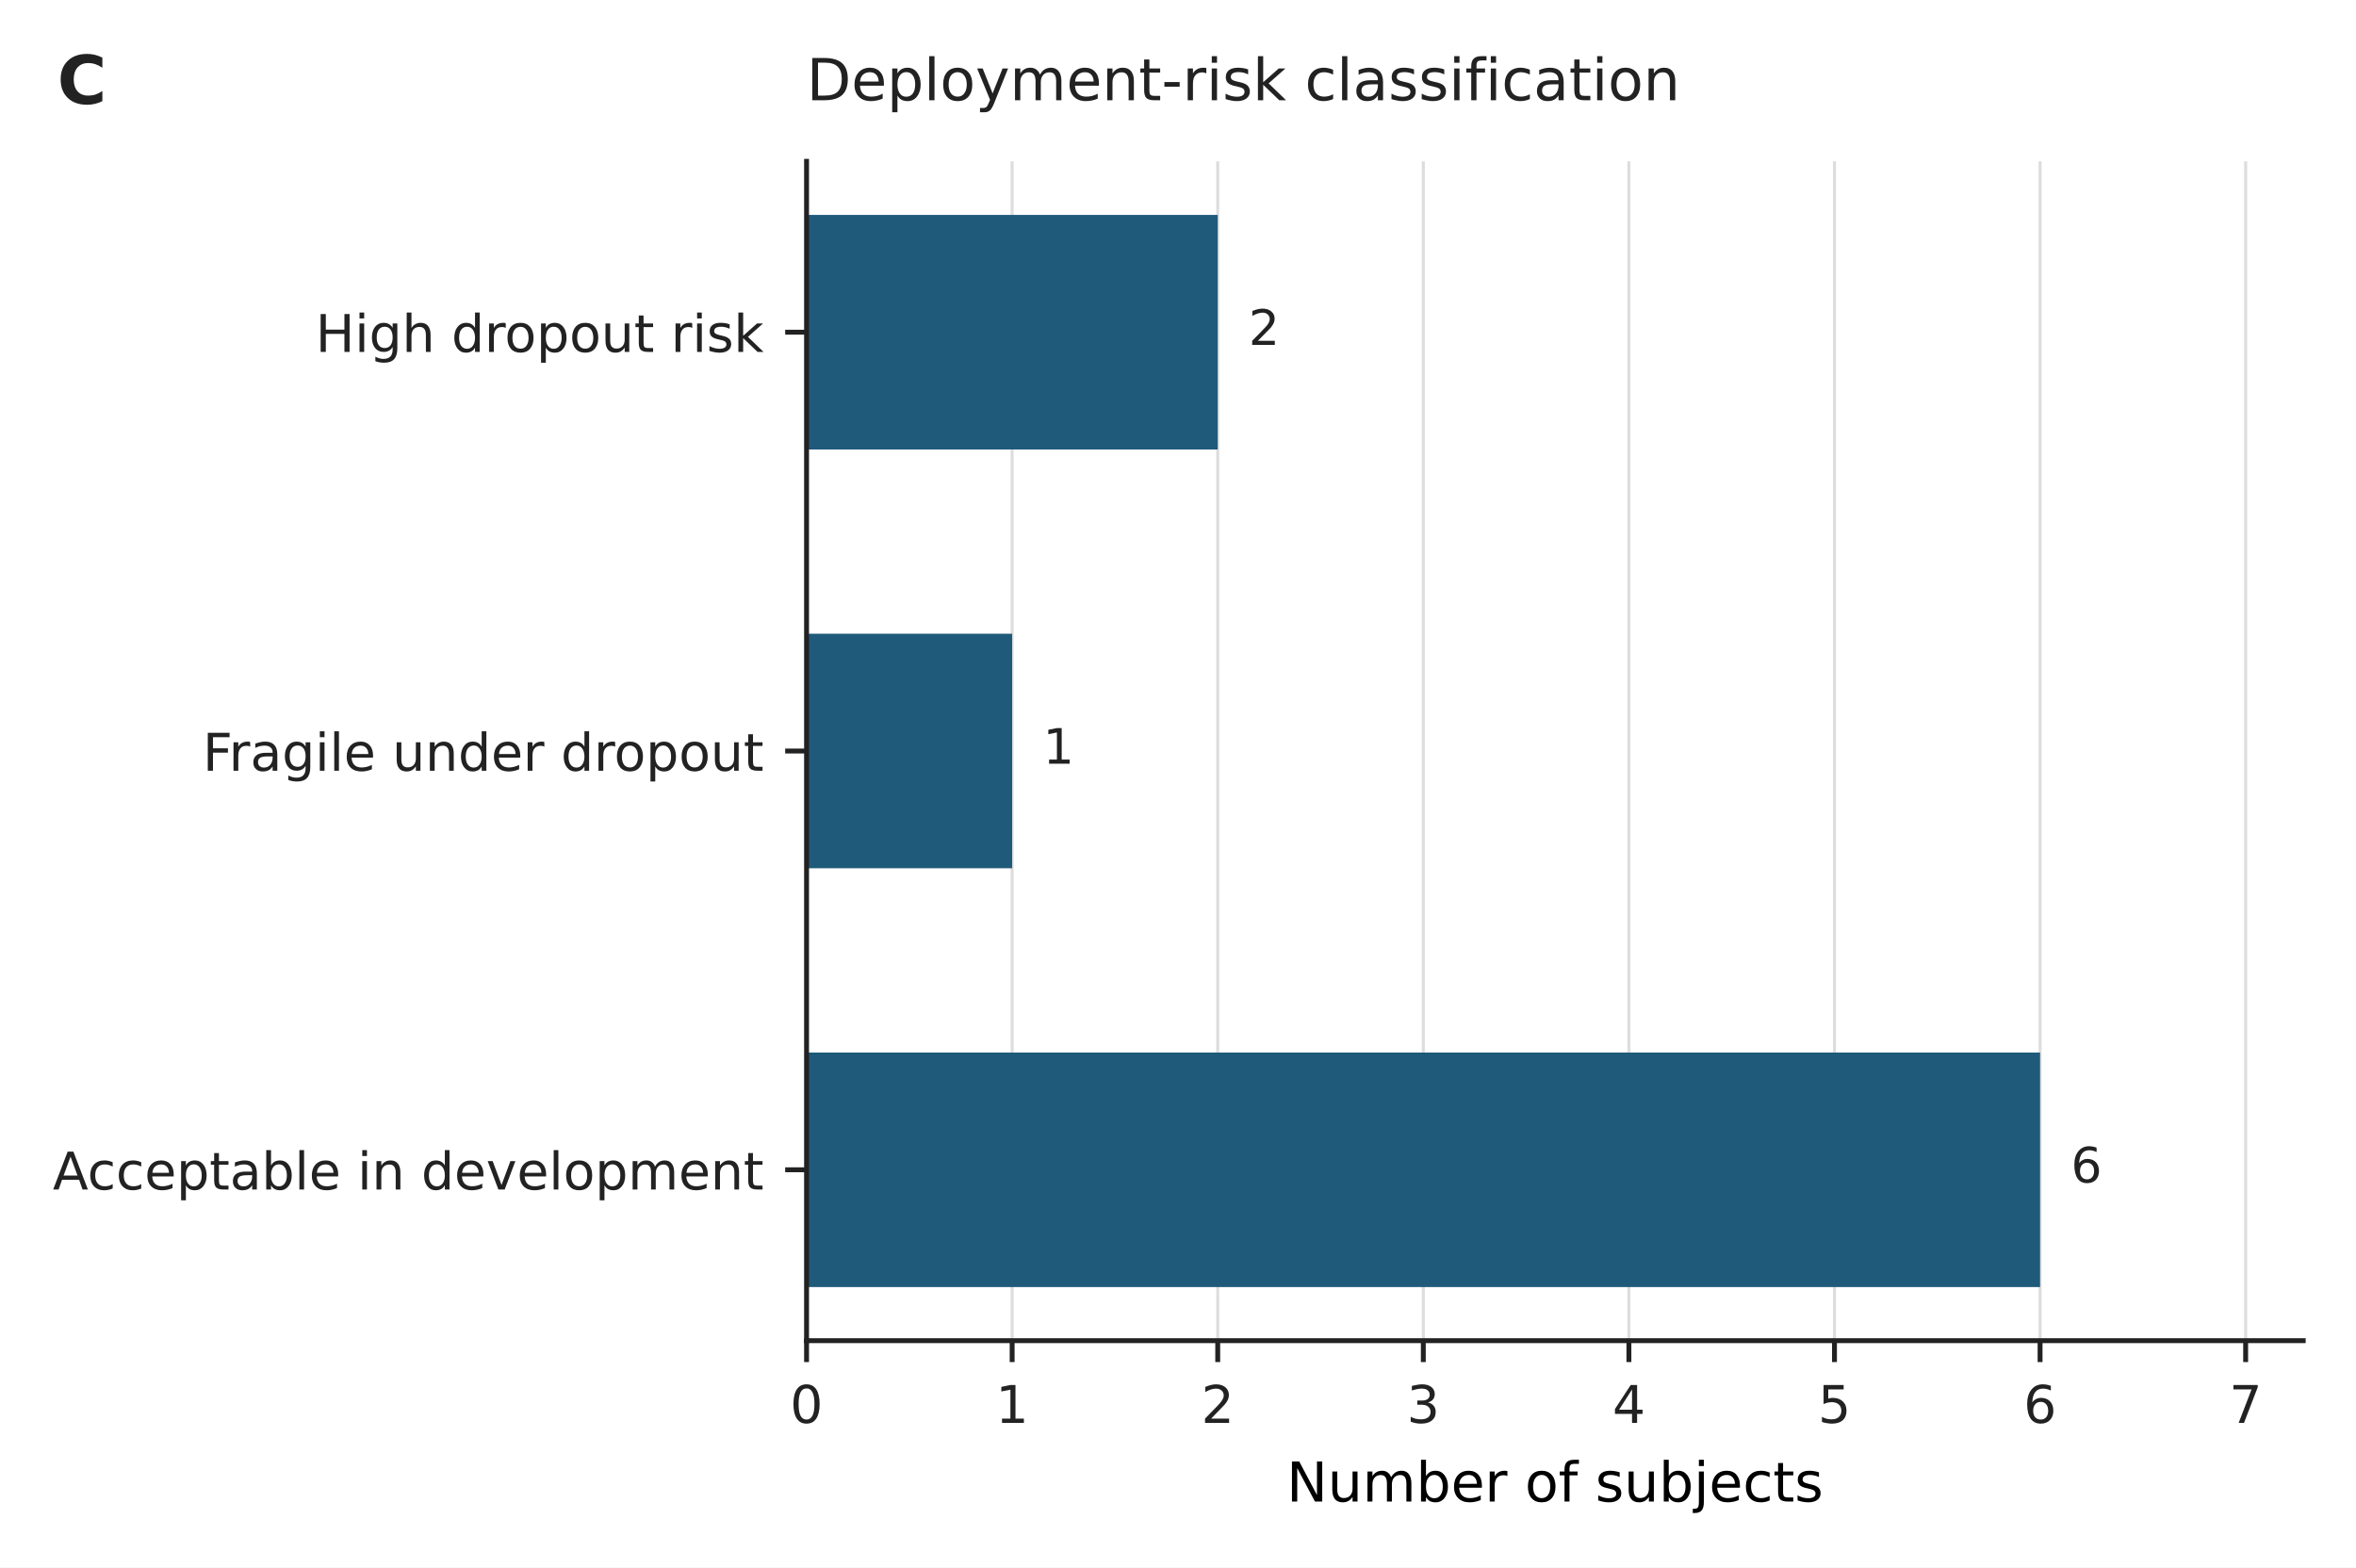
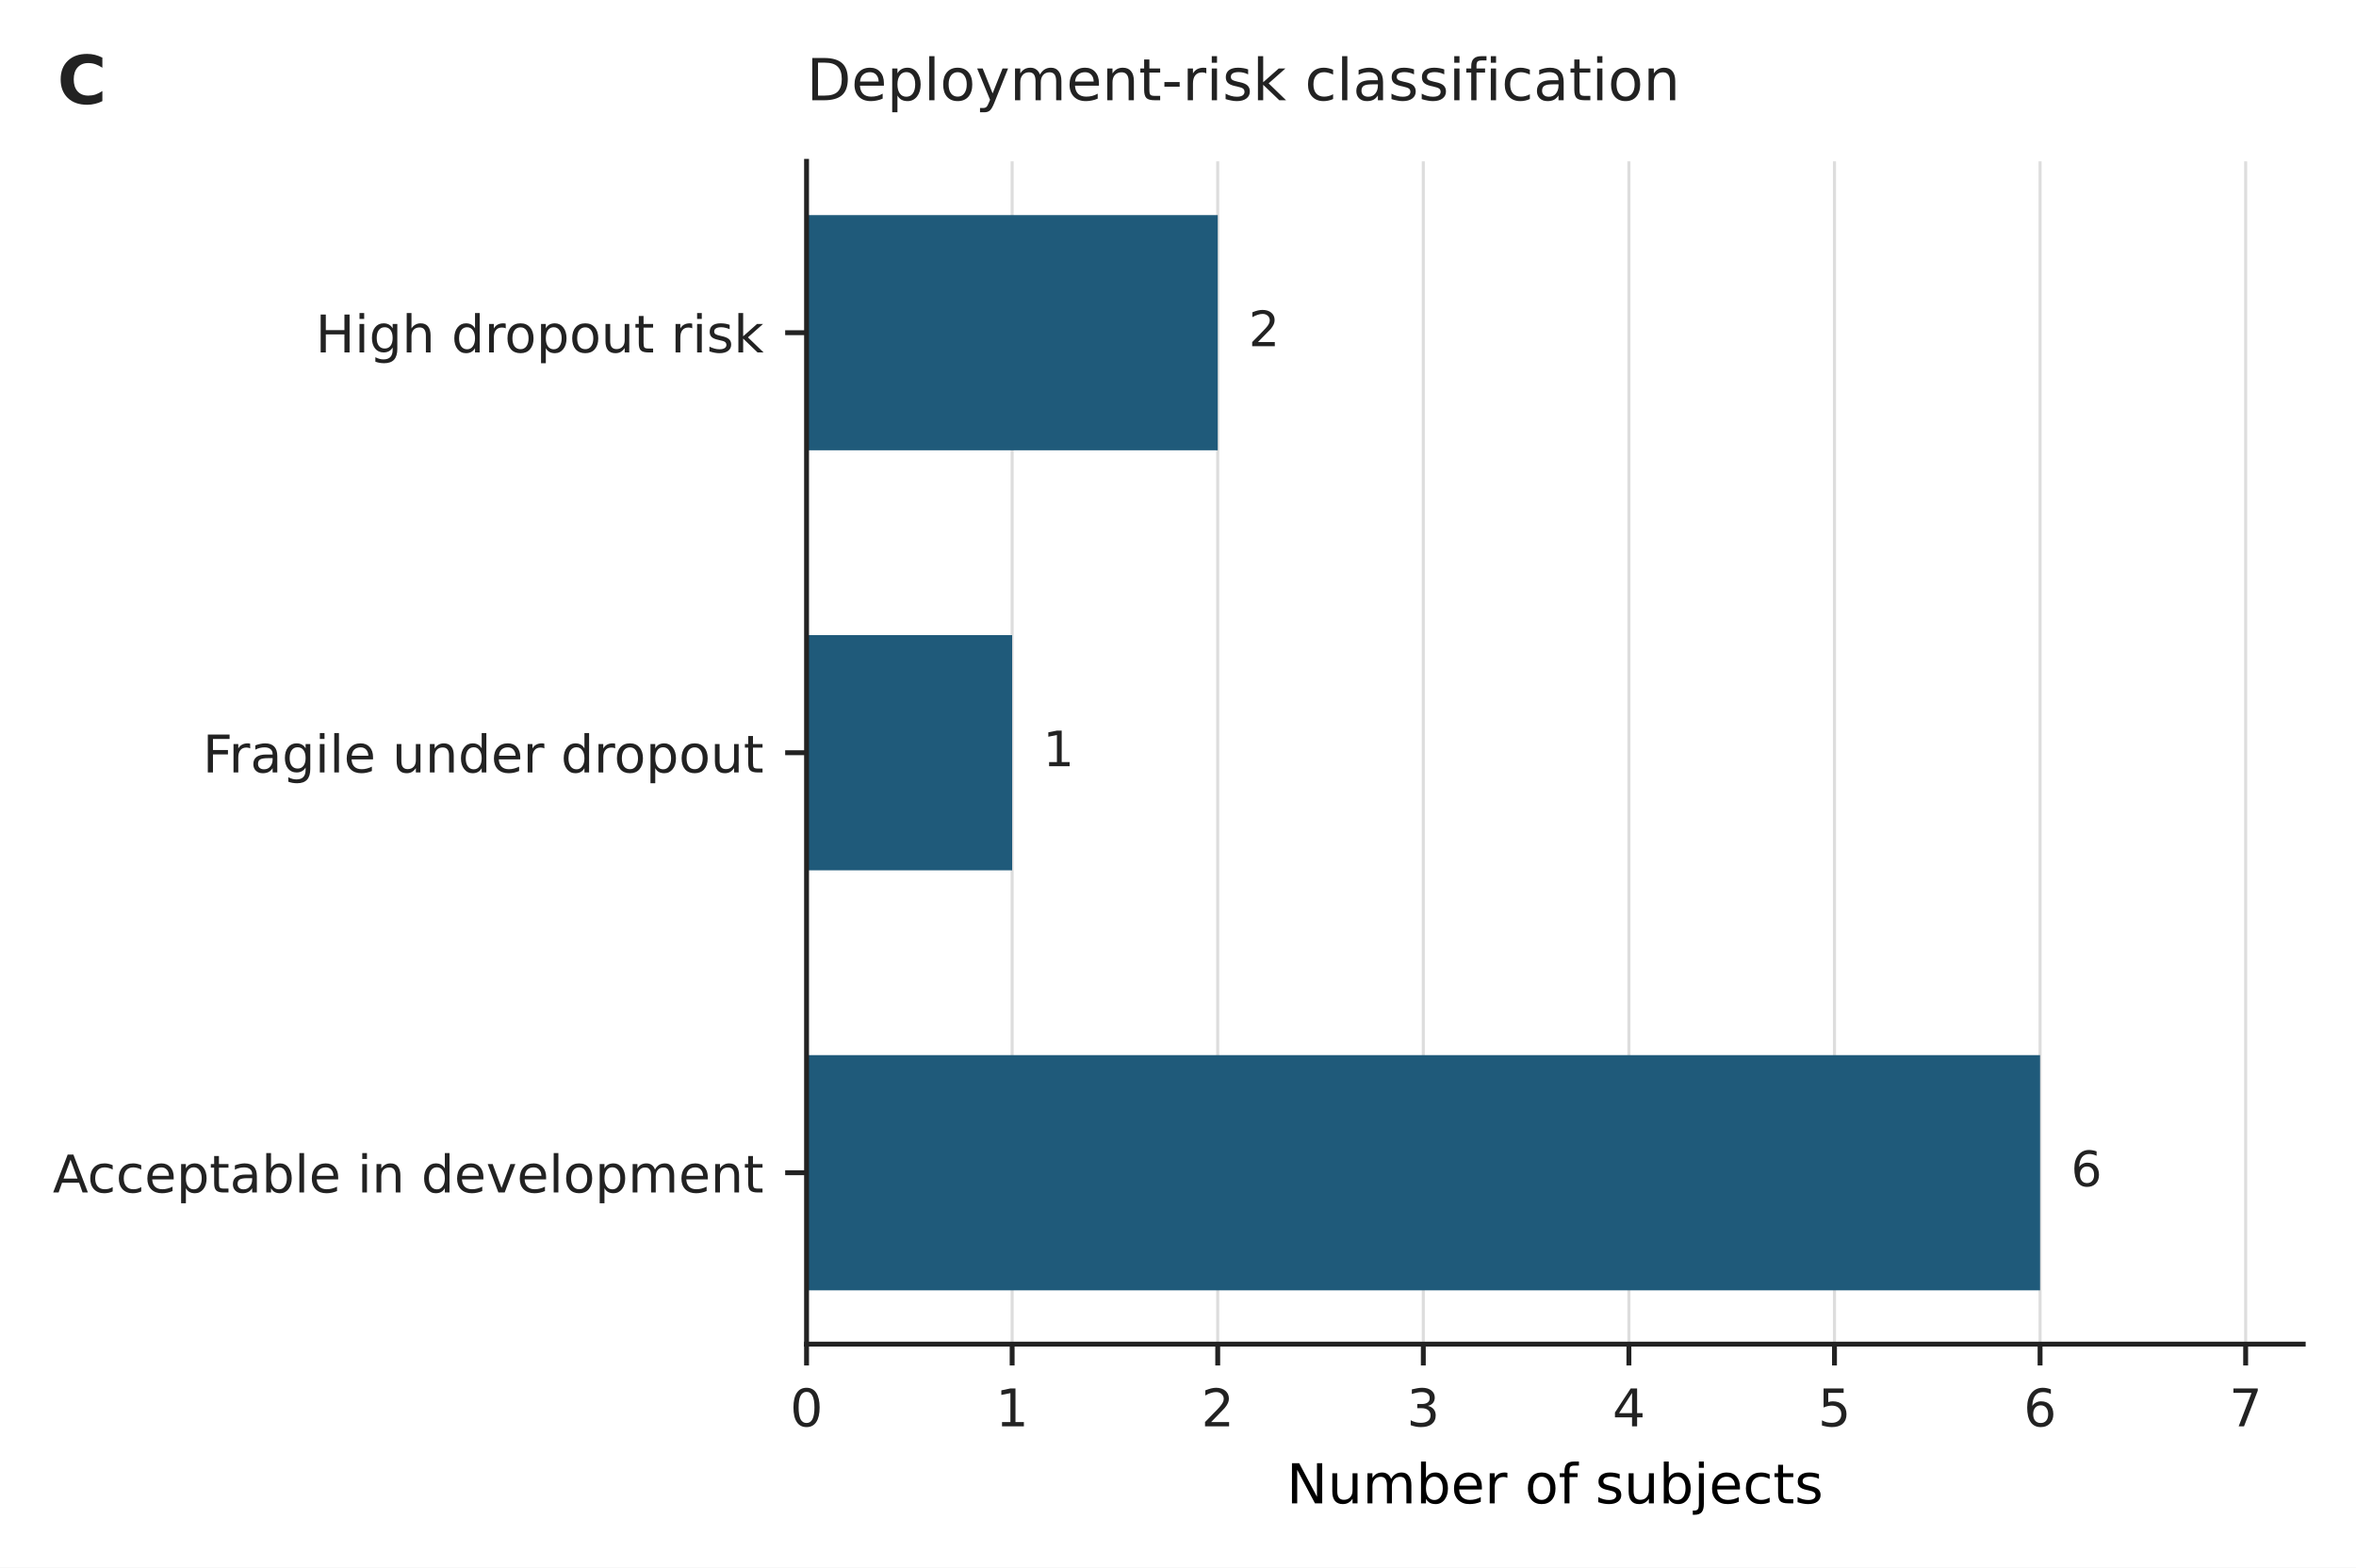
<svg xmlns="http://www.w3.org/2000/svg" xmlns:xlink="http://www.w3.org/1999/xlink" width="385.68pt" height="256.632pt" viewBox="0 0 385.68 256.632" version="1.1">
  <defs>
    <style type="text/css">*{stroke-linejoin: round; stroke-linecap: butt}</style>
  </defs>
  <g id="figure_1">
    <g id="patch_1">
      <path d="M 0 256.632  L 385.68 256.632  L 385.68 0  L 0 0  z " style="fill: #ffffff" />
    </g>
    <g id="axes_1">
      <g id="patch_2">
-         <path d="M 132.034 219.491  L 377.04 219.491  L 377.04 26.411  L 132.034 26.411  z " style="fill: #ffffff" />
+         <path d="M 132.034 220.055  L 377.04 220.055  L 377.04 26.411  L 132.034 26.411  z " style="fill: #ffffff" />
      </g>
      <g id="matplotlib.axis_1">
        <g id="xtick_1">
          <g id="line2d_1">
-             <path d="M 132.034 219.491  L 132.034 26.411  " clip-path="url(#p8e50183b84)" style="fill: none; stroke: #dddddd; stroke-width: 0.5; stroke-linecap: square" />
+             <path d="M 132.034 220.055  L 132.034 26.411  " clip-path="url(#pa010f77bf4)" style="fill: none; stroke: #dddddd; stroke-width: 0.5; stroke-linecap: square" />
          </g>
          <g id="line2d_2">
            <defs>
-               <path id="m4b9f807cf1" d="M 0 0  L 0 3.5  " style="stroke: #222222; stroke-width: 0.8" />
+               <path id="m4a4a86d2a6" d="M 0 0  L 0 3.5  " style="stroke: #222222; stroke-width: 0.8" />
            </defs>
            <g>
-               <use xlink:href="#m4b9f807cf1" x="132.034" y="219.491" style="fill: #222222; stroke: #222222; stroke-width: 0.8" />
+               <use xlink:href="#m4a4a86d2a6" x="132.034" y="220.055" style="fill: #222222; stroke: #222222; stroke-width: 0.8" />
            </g>
          </g>
          <g id="text_1">
-             <text style="font-size: 8.5px; font-family: 'DejaVu Sans'; text-anchor: middle; fill: #222222" x="132.034" y="232.949" transform="rotate(-0 132.0342 232.9491)">0</text>
+             <text style="font-size: 8.5px; font-family: 'DejaVu Sans'; text-anchor: middle; fill: #222222" x="132.034" y="233.514" transform="rotate(-0 132.0342 233.5137)">0</text>
          </g>
        </g>
        <g id="xtick_2">
          <g id="line2d_3">
-             <path d="M 165.689 219.491  L 165.689 26.411  " clip-path="url(#p8e50183b84)" style="fill: none; stroke: #dddddd; stroke-width: 0.5; stroke-linecap: square" />
+             <path d="M 165.689 220.055  L 165.689 26.411  " clip-path="url(#pa010f77bf4)" style="fill: none; stroke: #dddddd; stroke-width: 0.5; stroke-linecap: square" />
          </g>
          <g id="line2d_4">
            <g>
-               <use xlink:href="#m4b9f807cf1" x="165.689" y="219.491" style="fill: #222222; stroke: #222222; stroke-width: 0.8" />
+               <use xlink:href="#m4a4a86d2a6" x="165.689" y="220.055" style="fill: #222222; stroke: #222222; stroke-width: 0.8" />
            </g>
          </g>
          <g id="text_2">
-             <text style="font-size: 8.5px; font-family: 'DejaVu Sans'; text-anchor: middle; fill: #222222" x="165.689" y="232.949" transform="rotate(-0 165.6888 232.9491)">1</text>
+             <text style="font-size: 8.5px; font-family: 'DejaVu Sans'; text-anchor: middle; fill: #222222" x="165.689" y="233.514" transform="rotate(-0 165.6888 233.5137)">1</text>
          </g>
        </g>
        <g id="xtick_3">
          <g id="line2d_5">
-             <path d="M 199.343 219.491  L 199.343 26.411  " clip-path="url(#p8e50183b84)" style="fill: none; stroke: #dddddd; stroke-width: 0.5; stroke-linecap: square" />
+             <path d="M 199.343 220.055  L 199.343 26.411  " clip-path="url(#pa010f77bf4)" style="fill: none; stroke: #dddddd; stroke-width: 0.5; stroke-linecap: square" />
          </g>
          <g id="line2d_6">
            <g>
-               <use xlink:href="#m4b9f807cf1" x="199.343" y="219.491" style="fill: #222222; stroke: #222222; stroke-width: 0.8" />
+               <use xlink:href="#m4a4a86d2a6" x="199.343" y="220.055" style="fill: #222222; stroke: #222222; stroke-width: 0.8" />
            </g>
          </g>
          <g id="text_3">
-             <text style="font-size: 8.5px; font-family: 'DejaVu Sans'; text-anchor: middle; fill: #222222" x="199.343" y="232.949" transform="rotate(-0 199.3434 232.9491)">2</text>
+             <text style="font-size: 8.5px; font-family: 'DejaVu Sans'; text-anchor: middle; fill: #222222" x="199.343" y="233.514" transform="rotate(-0 199.3434 233.5137)">2</text>
          </g>
        </g>
        <g id="xtick_4">
          <g id="line2d_7">
-             <path d="M 232.998 219.491  L 232.998 26.411  " clip-path="url(#p8e50183b84)" style="fill: none; stroke: #dddddd; stroke-width: 0.5; stroke-linecap: square" />
+             <path d="M 232.998 220.055  L 232.998 26.411  " clip-path="url(#pa010f77bf4)" style="fill: none; stroke: #dddddd; stroke-width: 0.5; stroke-linecap: square" />
          </g>
          <g id="line2d_8">
            <g>
-               <use xlink:href="#m4b9f807cf1" x="232.998" y="219.491" style="fill: #222222; stroke: #222222; stroke-width: 0.8" />
+               <use xlink:href="#m4a4a86d2a6" x="232.998" y="220.055" style="fill: #222222; stroke: #222222; stroke-width: 0.8" />
            </g>
          </g>
          <g id="text_4">
-             <text style="font-size: 8.5px; font-family: 'DejaVu Sans'; text-anchor: middle; fill: #222222" x="232.998" y="232.949" transform="rotate(-0 232.9979 232.9491)">3</text>
+             <text style="font-size: 8.5px; font-family: 'DejaVu Sans'; text-anchor: middle; fill: #222222" x="232.998" y="233.514" transform="rotate(-0 232.9979 233.5137)">3</text>
          </g>
        </g>
        <g id="xtick_5">
          <g id="line2d_9">
-             <path d="M 266.653 219.491  L 266.653 26.411  " clip-path="url(#p8e50183b84)" style="fill: none; stroke: #dddddd; stroke-width: 0.5; stroke-linecap: square" />
+             <path d="M 266.653 220.055  L 266.653 26.411  " clip-path="url(#pa010f77bf4)" style="fill: none; stroke: #dddddd; stroke-width: 0.5; stroke-linecap: square" />
          </g>
          <g id="line2d_10">
            <g>
-               <use xlink:href="#m4b9f807cf1" x="266.653" y="219.491" style="fill: #222222; stroke: #222222; stroke-width: 0.8" />
+               <use xlink:href="#m4a4a86d2a6" x="266.653" y="220.055" style="fill: #222222; stroke: #222222; stroke-width: 0.8" />
            </g>
          </g>
          <g id="text_5">
-             <text style="font-size: 8.5px; font-family: 'DejaVu Sans'; text-anchor: middle; fill: #222222" x="266.653" y="232.949" transform="rotate(-0 266.6525 232.9491)">4</text>
+             <text style="font-size: 8.5px; font-family: 'DejaVu Sans'; text-anchor: middle; fill: #222222" x="266.653" y="233.514" transform="rotate(-0 266.6525 233.5137)">4</text>
          </g>
        </g>
        <g id="xtick_6">
          <g id="line2d_11">
-             <path d="M 300.307 219.491  L 300.307 26.411  " clip-path="url(#p8e50183b84)" style="fill: none; stroke: #dddddd; stroke-width: 0.5; stroke-linecap: square" />
+             <path d="M 300.307 220.055  L 300.307 26.411  " clip-path="url(#pa010f77bf4)" style="fill: none; stroke: #dddddd; stroke-width: 0.5; stroke-linecap: square" />
          </g>
          <g id="line2d_12">
            <g>
-               <use xlink:href="#m4b9f807cf1" x="300.307" y="219.491" style="fill: #222222; stroke: #222222; stroke-width: 0.8" />
+               <use xlink:href="#m4a4a86d2a6" x="300.307" y="220.055" style="fill: #222222; stroke: #222222; stroke-width: 0.8" />
            </g>
          </g>
          <g id="text_6">
-             <text style="font-size: 8.5px; font-family: 'DejaVu Sans'; text-anchor: middle; fill: #222222" x="300.307" y="232.949" transform="rotate(-0 300.3071 232.9491)">5</text>
+             <text style="font-size: 8.5px; font-family: 'DejaVu Sans'; text-anchor: middle; fill: #222222" x="300.307" y="233.514" transform="rotate(-0 300.3071 233.5137)">5</text>
          </g>
        </g>
        <g id="xtick_7">
          <g id="line2d_13">
-             <path d="M 333.962 219.491  L 333.962 26.411  " clip-path="url(#p8e50183b84)" style="fill: none; stroke: #dddddd; stroke-width: 0.5; stroke-linecap: square" />
+             <path d="M 333.962 220.055  L 333.962 26.411  " clip-path="url(#pa010f77bf4)" style="fill: none; stroke: #dddddd; stroke-width: 0.5; stroke-linecap: square" />
          </g>
          <g id="line2d_14">
            <g>
-               <use xlink:href="#m4b9f807cf1" x="333.962" y="219.491" style="fill: #222222; stroke: #222222; stroke-width: 0.8" />
+               <use xlink:href="#m4a4a86d2a6" x="333.962" y="220.055" style="fill: #222222; stroke: #222222; stroke-width: 0.8" />
            </g>
          </g>
          <g id="text_7">
-             <text style="font-size: 8.5px; font-family: 'DejaVu Sans'; text-anchor: middle; fill: #222222" x="333.962" y="232.949" transform="rotate(-0 333.9617 232.9491)">6</text>
+             <text style="font-size: 8.5px; font-family: 'DejaVu Sans'; text-anchor: middle; fill: #222222" x="333.962" y="233.514" transform="rotate(-0 333.9617 233.5137)">6</text>
          </g>
        </g>
        <g id="xtick_8">
          <g id="line2d_15">
-             <path d="M 367.616 219.491  L 367.616 26.411  " clip-path="url(#p8e50183b84)" style="fill: none; stroke: #dddddd; stroke-width: 0.5; stroke-linecap: square" />
+             <path d="M 367.616 220.055  L 367.616 26.411  " clip-path="url(#pa010f77bf4)" style="fill: none; stroke: #dddddd; stroke-width: 0.5; stroke-linecap: square" />
          </g>
          <g id="line2d_16">
            <g>
-               <use xlink:href="#m4b9f807cf1" x="367.616" y="219.491" style="fill: #222222; stroke: #222222; stroke-width: 0.8" />
+               <use xlink:href="#m4a4a86d2a6" x="367.616" y="220.055" style="fill: #222222; stroke: #222222; stroke-width: 0.8" />
            </g>
          </g>
          <g id="text_8">
-             <text style="font-size: 8.5px; font-family: 'DejaVu Sans'; text-anchor: middle; fill: #222222" x="367.616" y="232.949" transform="rotate(-0 367.6162 232.9491)">7</text>
+             <text style="font-size: 8.5px; font-family: 'DejaVu Sans'; text-anchor: middle; fill: #222222" x="367.616" y="233.514" transform="rotate(-0 367.6162 233.5137)">7</text>
          </g>
        </g>
        <g id="text_9">
-           <text style="font-size: 9px; font-family: 'DejaVu Sans'; text-anchor: middle" x="254.537" y="245.83" transform="rotate(-0 254.5369 245.8297)">Number of subjects</text>
+           <text style="font-size: 9px; font-family: 'DejaVu Sans'; text-anchor: middle" x="254.537" y="246.12" transform="rotate(-0 254.5369 246.12)">Number of subjects</text>
        </g>
      </g>
      <g id="matplotlib.axis_2">
        <g id="ytick_1">
          <g id="line2d_17">
            <defs>
-               <path id="mf769754bf8" d="M 0 0  L -3.5 0  " style="stroke: #222222; stroke-width: 0.8" />
+               <path id="m9bb3a131a2" d="M 0 0  L -3.5 0  " style="stroke: #222222; stroke-width: 0.8" />
            </defs>
            <g>
-               <use xlink:href="#mf769754bf8" x="132.034" y="54.385" style="fill: #222222; stroke: #222222; stroke-width: 0.8" />
+               <use xlink:href="#m9bb3a131a2" x="132.034" y="54.467" style="fill: #222222; stroke: #222222; stroke-width: 0.8" />
            </g>
          </g>
          <g id="text_10">
-             <text style="font-size: 8.5px; font-family: 'DejaVu Sans'; text-anchor: end; fill: #222222" x="125.034" y="57.615" transform="rotate(-0 125.0342 57.61479)">High dropout risk</text>
+             <text style="font-size: 8.5px; font-family: 'DejaVu Sans'; text-anchor: end; fill: #222222" x="125.034" y="57.697" transform="rotate(-0 125.0342 57.69651)">High dropout risk</text>
          </g>
        </g>
        <g id="ytick_2">
          <g id="line2d_18">
            <g>
-               <use xlink:href="#mf769754bf8" x="132.034" y="122.951" style="fill: #222222; stroke: #222222; stroke-width: 0.8" />
+               <use xlink:href="#m9bb3a131a2" x="132.034" y="123.233" style="fill: #222222; stroke: #222222; stroke-width: 0.8" />
            </g>
          </g>
          <g id="text_11">
-             <text style="font-size: 8.5px; font-family: 'DejaVu Sans'; text-anchor: end; fill: #222222" x="125.034" y="126.18" transform="rotate(-0 125.0342 126.1802)">Fragile under dropout</text>
+             <text style="font-size: 8.5px; font-family: 'DejaVu Sans'; text-anchor: end; fill: #222222" x="125.034" y="126.462" transform="rotate(-0 125.0342 126.4622)">Fragile under dropout</text>
          </g>
        </g>
        <g id="ytick_3">
          <g id="line2d_19">
            <g>
-               <use xlink:href="#mf769754bf8" x="132.034" y="191.516" style="fill: #222222; stroke: #222222; stroke-width: 0.8" />
+               <use xlink:href="#m9bb3a131a2" x="132.034" y="191.999" style="fill: #222222; stroke: #222222; stroke-width: 0.8" />
            </g>
          </g>
          <g id="text_12">
-             <text style="font-size: 8.5px; font-family: 'DejaVu Sans'; text-anchor: end; fill: #222222" x="125.034" y="194.746" transform="rotate(-0 125.0342 194.7457)">Acceptable in development</text>
+             <text style="font-size: 8.5px; font-family: 'DejaVu Sans'; text-anchor: end; fill: #222222" x="125.034" y="195.228" transform="rotate(-0 125.0342 195.228)">Acceptable in development</text>
          </g>
        </g>
      </g>
      <g id="patch_3">
-         <path d="M 132.034 35.187  L 199.343 35.187  L 199.343 73.584  L 132.034 73.584  z " clip-path="url(#p8e50183b84)" style="fill: #1f5a7a" />
+         <path d="M 132.034 35.213  L 199.343 35.213  L 199.343 73.722  L 132.034 73.722  z " clip-path="url(#pa010f77bf4)" style="fill: #1f5a7a" />
      </g>
      <g id="patch_4">
-         <path d="M 132.034 103.753  L 165.689 103.753  L 165.689 142.149  L 132.034 142.149  z " clip-path="url(#p8e50183b84)" style="fill: #1f5a7a" />
+         <path d="M 132.034 103.978  L 165.689 103.978  L 165.689 142.487  L 132.034 142.487  z " clip-path="url(#pa010f77bf4)" style="fill: #1f5a7a" />
      </g>
      <g id="patch_5">
-         <path d="M 132.034 172.318  L 333.962 172.318  L 333.962 210.715  L 132.034 210.715  z " clip-path="url(#p8e50183b84)" style="fill: #1f5a7a" />
+         <path d="M 132.034 172.744  L 333.962 172.744  L 333.962 211.253  L 132.034 211.253  z " clip-path="url(#pa010f77bf4)" style="fill: #1f5a7a" />
      </g>
      <g id="patch_6">
-         <path d="M 132.034 219.491  L 132.034 26.411  " style="fill: none; stroke: #222222; stroke-width: 0.8; stroke-linejoin: miter; stroke-linecap: square" />
+         <path d="M 132.034 220.055  L 132.034 26.411  " style="fill: none; stroke: #222222; stroke-width: 0.8; stroke-linejoin: miter; stroke-linecap: square" />
      </g>
      <g id="patch_7">
-         <path d="M 132.034 219.491  L 377.04 219.491  " style="fill: none; stroke: #222222; stroke-width: 0.8; stroke-linejoin: miter; stroke-linecap: square" />
+         <path d="M 132.034 220.055  L 377.04 220.055  " style="fill: none; stroke: #222222; stroke-width: 0.8; stroke-linejoin: miter; stroke-linecap: square" />
      </g>
      <g id="text_13">
-         <text style="font-size: 8px; font-family: 'DejaVu Sans'; text-anchor: start; fill: #222222" x="204.392" y="56.464" transform="rotate(-0 204.3916 56.46358)">2</text>
+         <text style="font-size: 8px; font-family: 'DejaVu Sans'; text-anchor: start; fill: #222222" x="204.392" y="56.675" transform="rotate(-0 204.3916 56.67467)">2</text>
      </g>
      <g id="text_14">
-         <text style="font-size: 8px; font-family: 'DejaVu Sans'; text-anchor: start; fill: #222222" x="170.737" y="125.029" transform="rotate(-0 170.737 125.029)">1</text>
+         <text style="font-size: 8px; font-family: 'DejaVu Sans'; text-anchor: start; fill: #222222" x="170.737" y="125.44" transform="rotate(-0 170.737 125.4404)">1</text>
      </g>
      <g id="text_15">
-         <text style="font-size: 8px; font-family: 'DejaVu Sans'; text-anchor: start; fill: #222222" x="339.01" y="193.594" transform="rotate(-0 339.0099 193.5945)">6</text>
+         <text style="font-size: 8px; font-family: 'DejaVu Sans'; text-anchor: start; fill: #222222" x="339.01" y="194.206" transform="rotate(-0 339.0099 194.2061)">6</text>
      </g>
      <g id="text_16">
        <text style="font-size: 9.5px; font-family: 'DejaVu Sans'; text-anchor: start; fill: #222222" x="132.034" y="16.411" transform="rotate(-0 132.0342 16.41076)">Deployment-risk classification</text>
      </g>
    </g>
    <g id="text_17">
-       <text style="font-weight: 700; font-size: 11px; font-family: 'DejaVu Sans'; text-anchor: start; fill: #222222" x="9.384" y="16.997" transform="rotate(-0 9.38376 16.99742)">C</text>
+       <text style="font-weight: 700; font-size: 11px; font-family: 'DejaVu Sans'; text-anchor: start; fill: #222222" x="9.384" y="16.998" transform="rotate(-0 9.38376 16.99828)">C</text>
    </g>
  </g>
  <defs>
-     <clipPath id="p8e50183b84">
-       <rect x="132.034" y="26.411" width="245.005" height="193.08" />
+     <clipPath id="pa010f77bf4">
+       <rect x="132.034" y="26.411" width="245.005" height="193.644" />
    </clipPath>
  </defs>
</svg>
